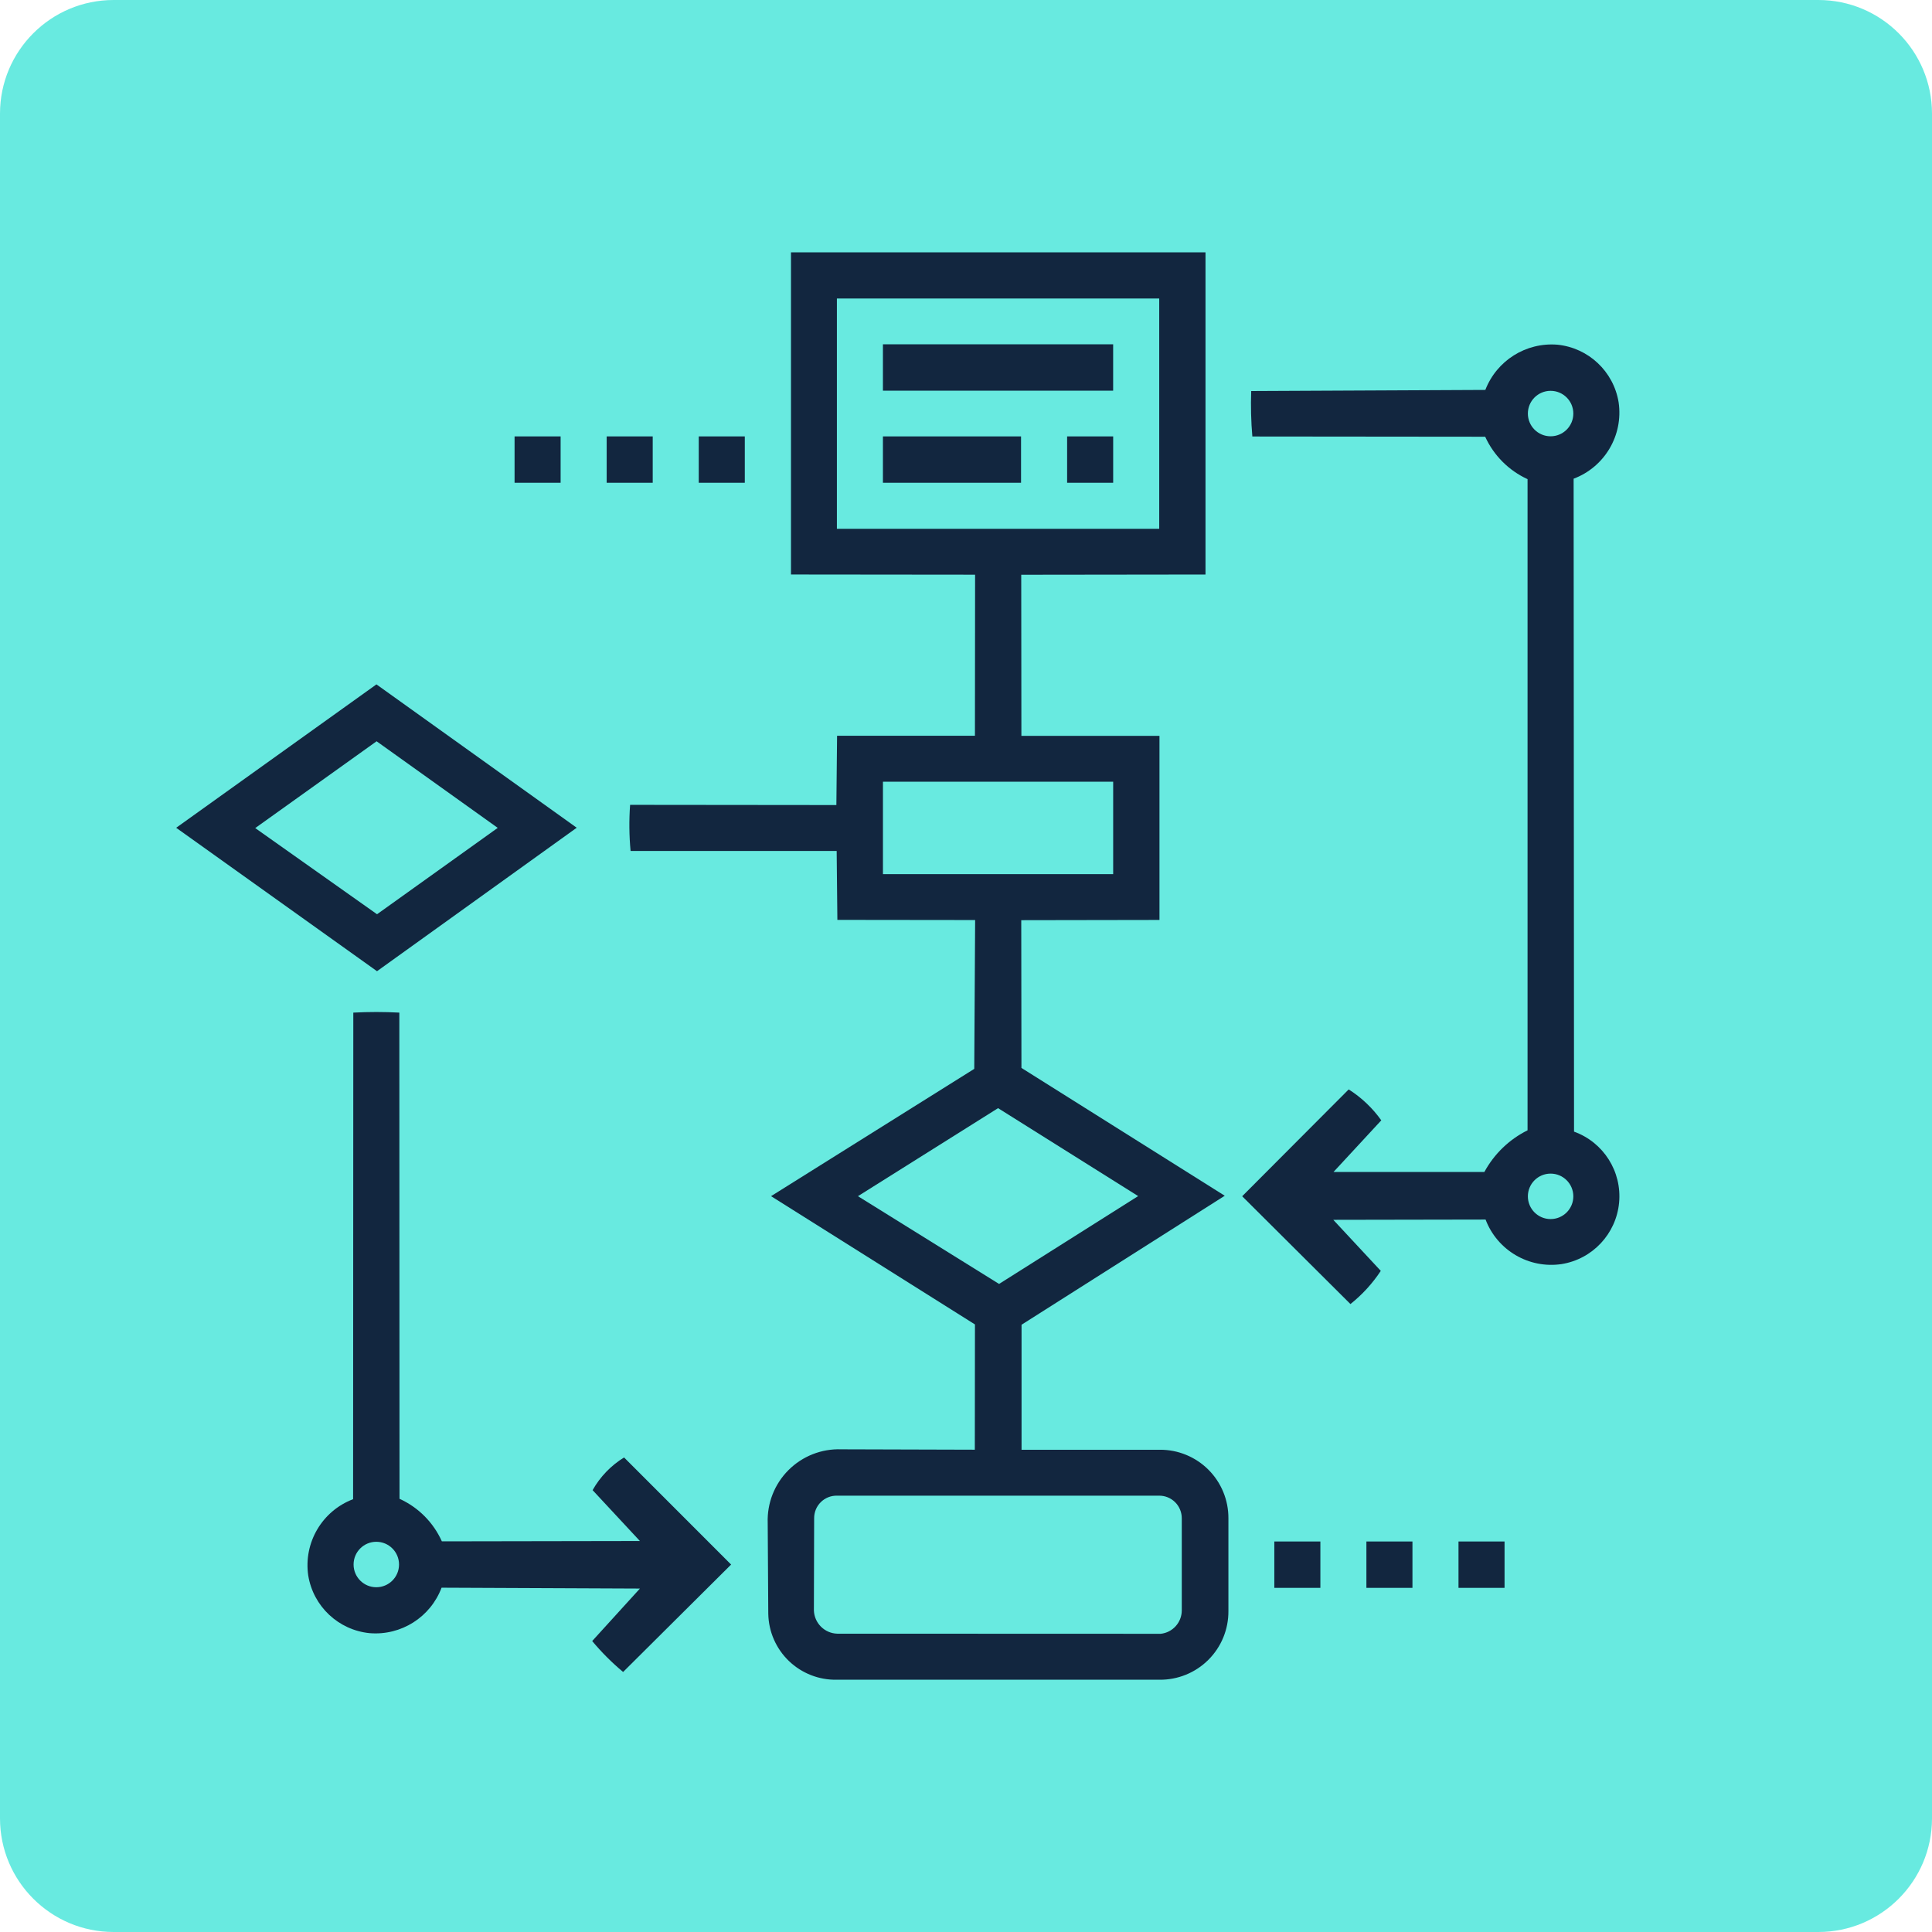
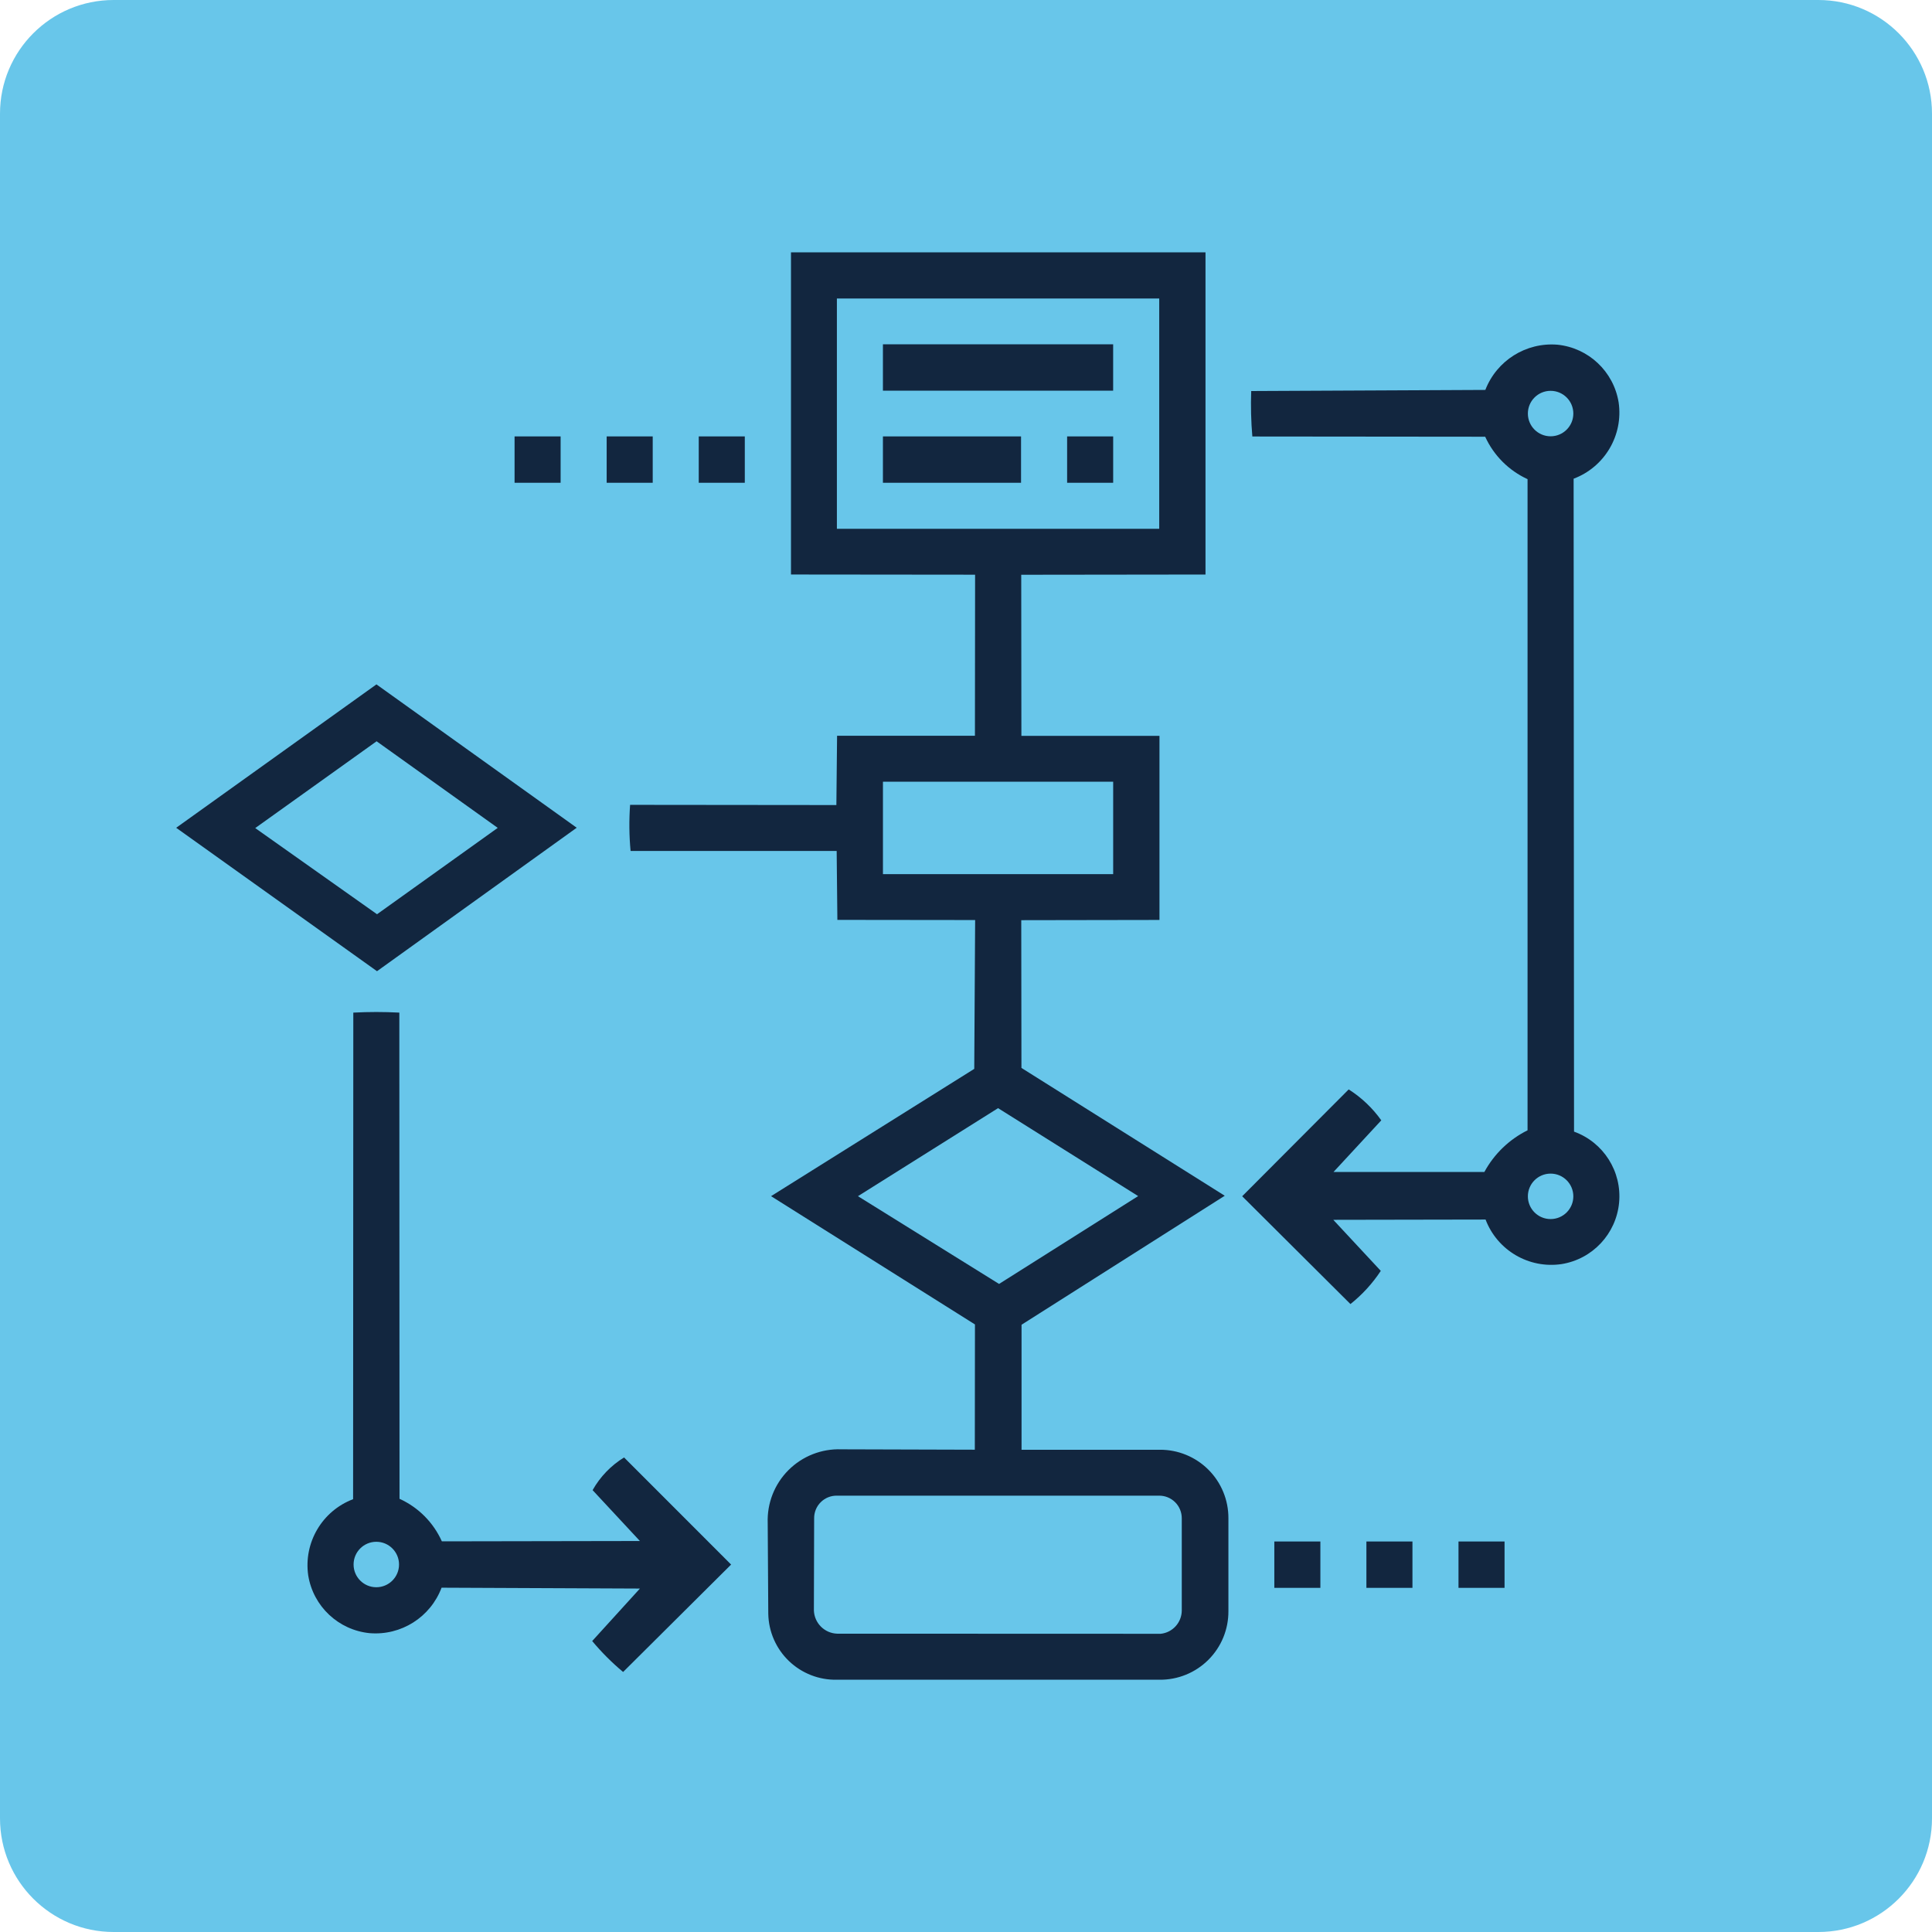
<svg xmlns="http://www.w3.org/2000/svg" width="85" height="85" viewBox="0 0 85 85">
  <defs>
    <clipPath id="clip-path">
      <rect id="Rectángulo_464356" data-name="Rectángulo 464356" width="63.5" height="62.792" fill="#12263f" />
    </clipPath>
  </defs>
  <g id="Grupo_1211113" data-name="Grupo 1211113" transform="translate(-179.734 -5520.842)">
-     <rect id="Rectángulo_402006" data-name="Rectángulo 402006" width="85" height="85" rx="5" transform="translate(179.734 5520.842)" fill="#68eae0" />
+     <rect id="Rectángulo_402006" data-name="Rectángulo 402006" width="85" height="85" rx="5" transform="translate(179.734 5520.842)" fill="#68c6ea" />
    <g id="Grupo_1211488" data-name="Grupo 1211488" transform="translate(187.485 5531.946)">
      <path id="Trazado_1274014" data-name="Trazado 1274014" d="M3.478,100.143l5.34-3.819,5.329,3.81-5.31,3.8ZM0,100.13l8.836,6.31,8.786-6.312L8.811,93.821Z" transform="translate(0 -74.815)" fill="#12263f" />
      <rect id="Rectángulo_464347" data-name="Rectángulo 464347" width="2.026" height="2.04" transform="translate(18.94 8.096)" fill="#12263f" />
      <rect id="Rectángulo_464348" data-name="Rectángulo 464348" width="2.026" height="2.04" transform="translate(22.991 8.096)" fill="#12263f" />
      <rect id="Rectángulo_464349" data-name="Rectángulo 464349" width="2.026" height="2.04" transform="translate(48.314 56.715)" fill="#12263f" />
      <rect id="Rectángulo_464350" data-name="Rectángulo 464350" width="2.026" height="2.04" transform="translate(52.365 56.715)" fill="#12263f" />
      <g id="Grupo_1211487" data-name="Grupo 1211487">
        <g id="Grupo_1211486" data-name="Grupo 1211486" clip-path="url(#clip-path)">
          <path id="Trazado_1274015" data-name="Trazado 1274015" d="M237.61,54.137l-2.1,2.27,6.637,0a4.374,4.374,0,0,1,1.9-1.833l0-28.648a3.787,3.787,0,0,1-1.864-1.867l-10.244-.01a16.592,16.592,0,0,1-.05-2L242.19,22a3.128,3.128,0,0,1,3.17-1.99,3.038,3.038,0,0,1,2.694,2.537,3.107,3.107,0,0,1-1.98,3.359l.018,28.726a3.023,3.023,0,0,1-.549,5.828A3.093,3.093,0,0,1,242.2,58.5l-6.7.012,2.09,2.246a6.306,6.306,0,0,1-1.335,1.46l-4.763-4.743,4.686-4.7a5.123,5.123,0,0,1,1.437,1.365m8.446-31.1a1,1,0,1,0-1,1,1,1,0,0,0,1-1m0,34.439a1,1,0,1,0-1,1,1,1,0,0,0,1-1" transform="translate(-184.592 -15.949)" fill="#12263f" />
          <path id="Trazado_1274016" data-name="Trazado 1274016" d="M42.45,184.562l4.71,4.712L42.408,194a10.725,10.725,0,0,1-1.36-1.361l2.1-2.309-8.727-.038a3.105,3.105,0,0,1-3.166,2,3.039,3.039,0,0,1-2.7-2.538,3.109,3.109,0,0,1,1.974-3.356l.009-21.407a18.968,18.968,0,0,1,2.025,0l.008,21.39a3.732,3.732,0,0,1,1.863,1.872l8.713-.015L41.066,186a3.986,3.986,0,0,1,1.384-1.438m-9.9,4.71a1,1,0,1,0-1,1,1,1,0,0,0,1-1" transform="translate(-22.745 -131.544)" fill="#12263f" />
          <rect id="Rectángulo_464351" data-name="Rectángulo 464351" width="2.026" height="2.04" transform="translate(14.888 8.096)" fill="#12263f" />
          <rect id="Rectángulo_464352" data-name="Rectángulo 464352" width="2.026" height="2.04" transform="translate(56.417 56.715)" fill="#12263f" />
          <path id="Trazado_1274017" data-name="Trazado 1274017" d="M104.534,59.888l-.025-3.986a3.128,3.128,0,0,1,3.238-3.241l5.874.017.006-5.511-8.971-5.644,8.94-5.6.039-6.548-6.061-.007-.031-3.032H98.476a12.2,12.2,0,0,1-.021-2.029l9.075.009.031-3.048,6.065,0,.007-7.087-8.1-.008,0-14.175h18.237V14.174l-8.107.01.007,7.087h6.075v8.1l-6.081.01.008,6.5,8.945,5.624-8.94,5.675,0,5.5,6.084,0a3,3,0,0,1,3.017,3.015v4.08a3,3,0,0,1-3.033,3.023H107.556a2.957,2.957,0,0,1-3.022-2.9m17.2-57.869H107.553V12.163h14.181ZM109.579,27.356h10.129V23.29H109.579Zm5.109,18.029,6.119-3.865-6.163-3.869-6.165,3.873ZM121.8,60.777a1.035,1.035,0,0,0,.926-1.025V55.7a.991.991,0,0,0-1.006-1l-14.162,0a.986.986,0,0,0-1.006,1l-.011,4.05a1.06,1.06,0,0,0,1.023,1.022Z" transform="translate(-78.484 -0.001)" fill="#12263f" />
          <rect id="Rectángulo_464353" data-name="Rectángulo 464353" width="10.129" height="2.04" transform="translate(31.094 4.044)" fill="#12263f" />
          <rect id="Rectángulo_464354" data-name="Rectángulo 464354" width="6.077" height="2.04" transform="translate(31.094 8.096)" fill="#12263f" />
          <rect id="Rectángulo_464355" data-name="Rectángulo 464355" width="2.026" height="2.04" transform="translate(39.198 8.096)" fill="#12263f" />
        </g>
      </g>
    </g>
  </g>
</svg>
